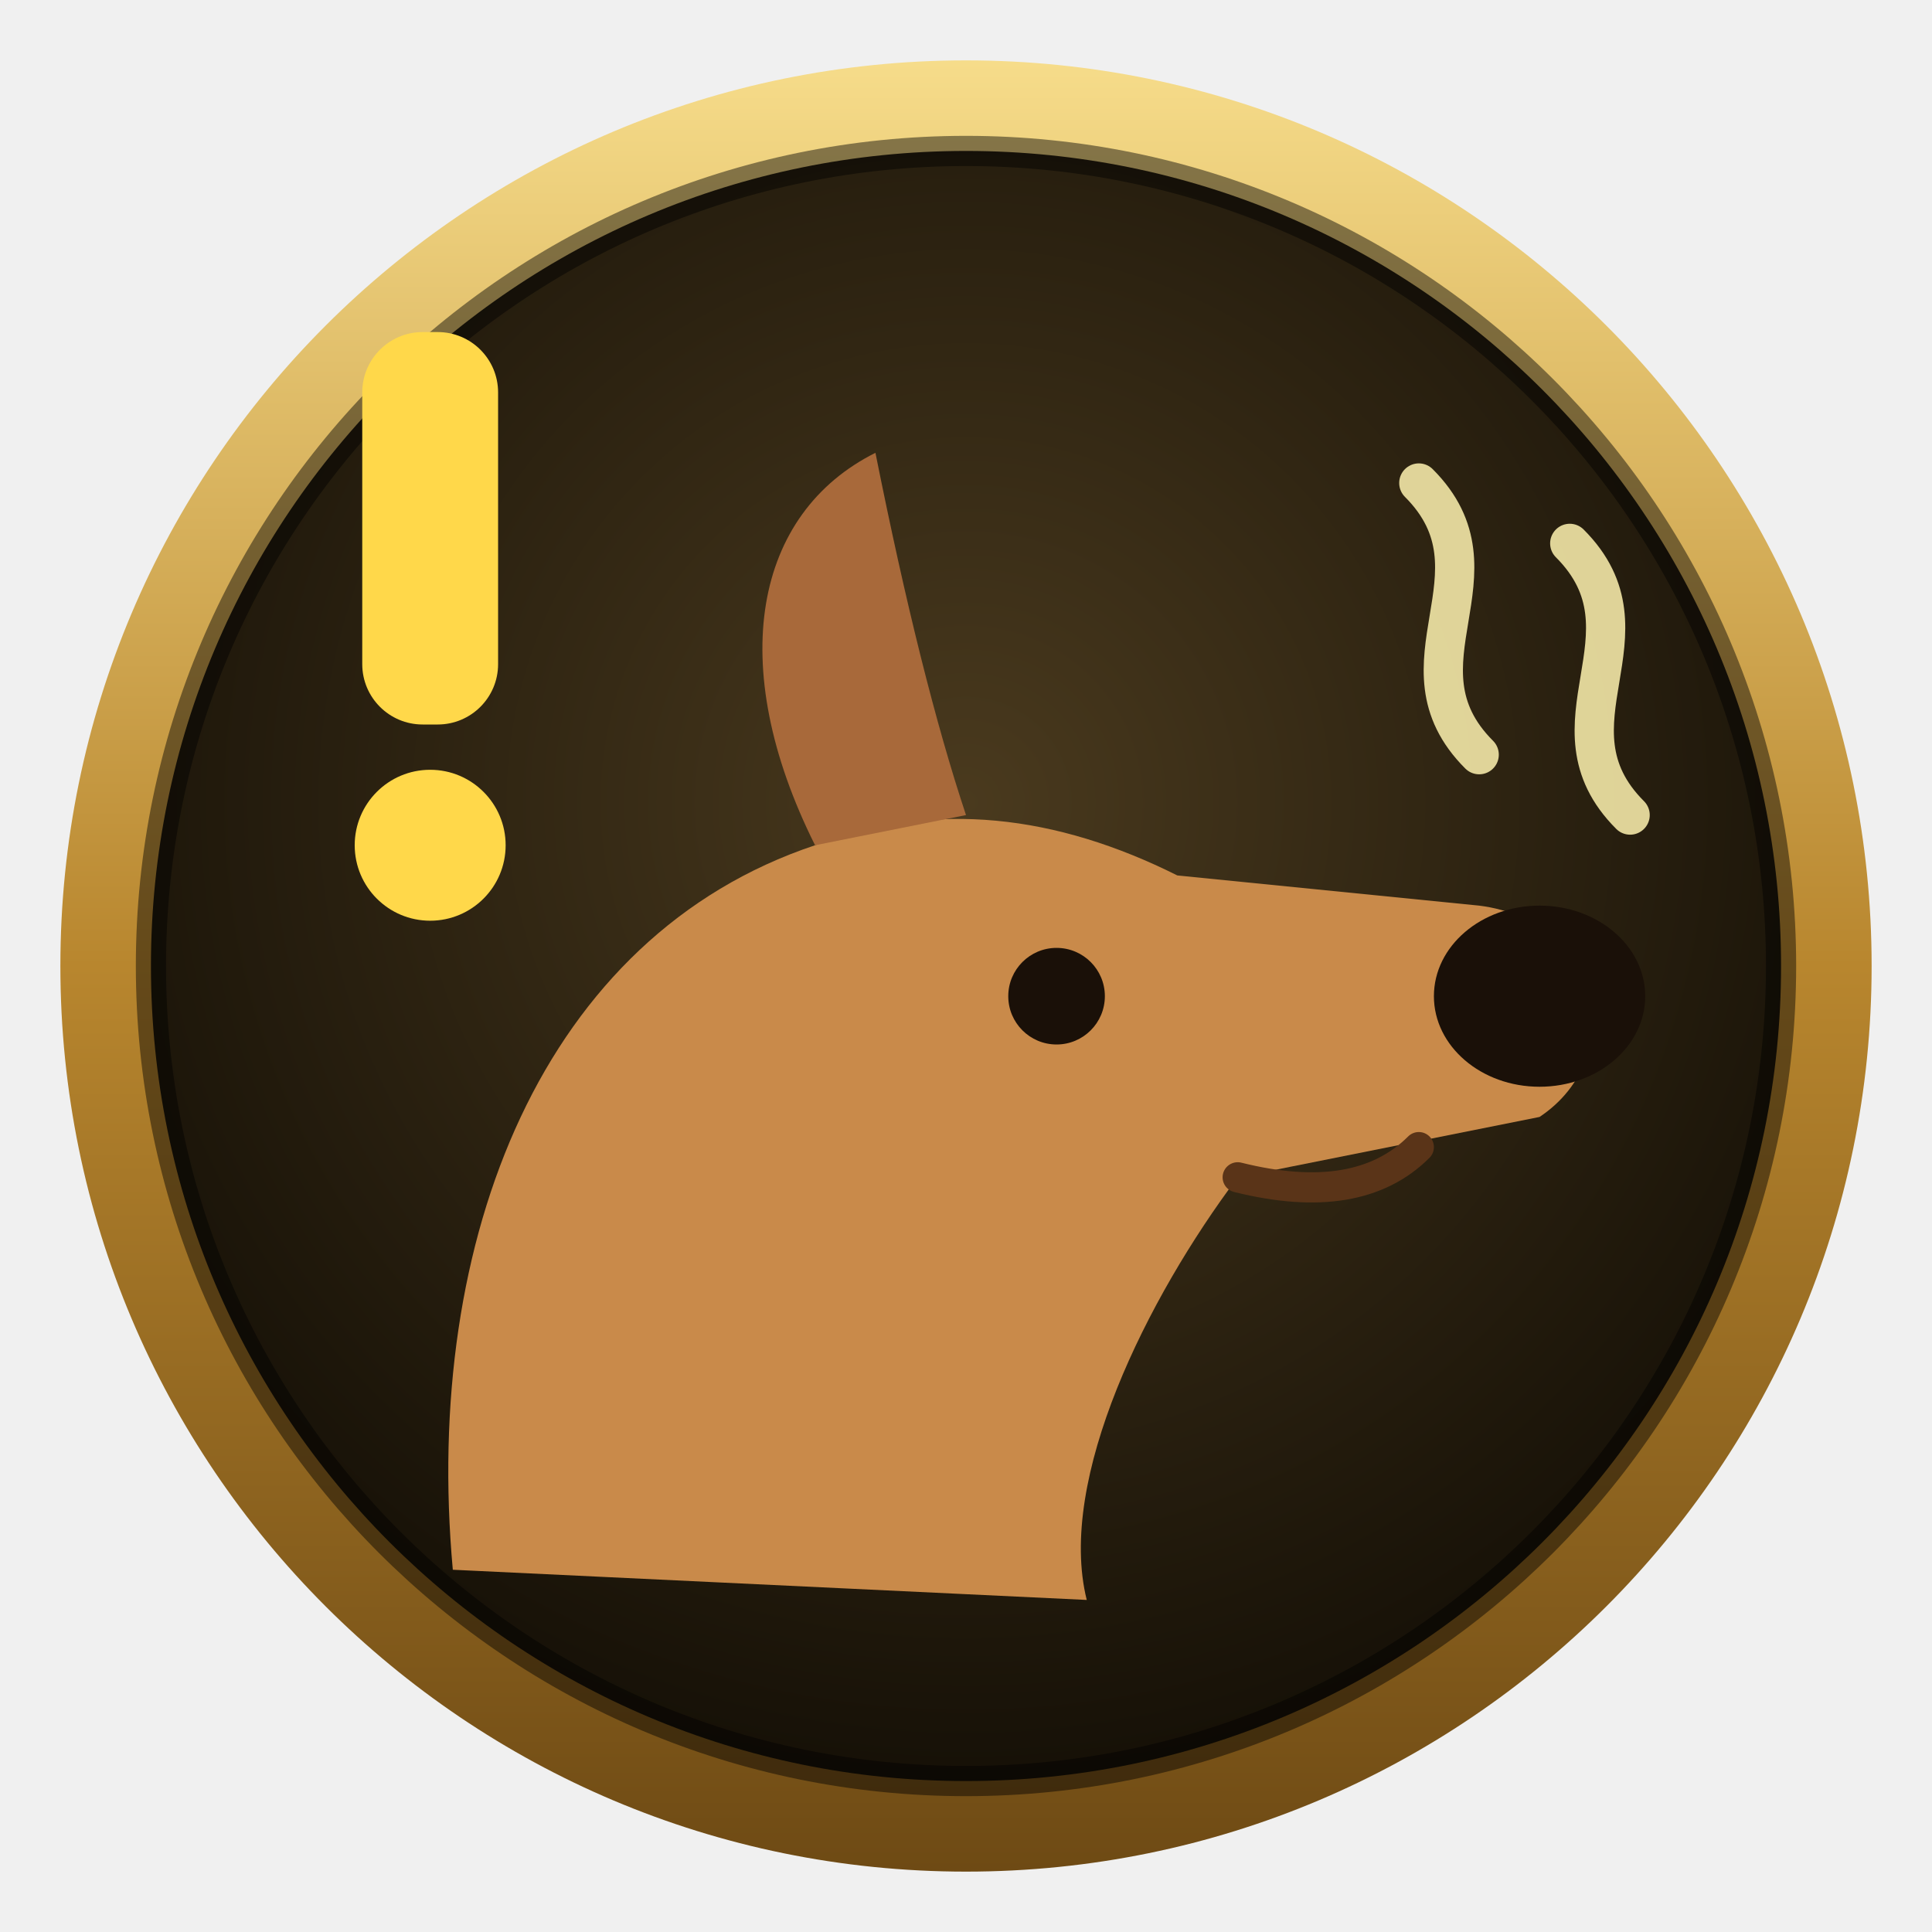
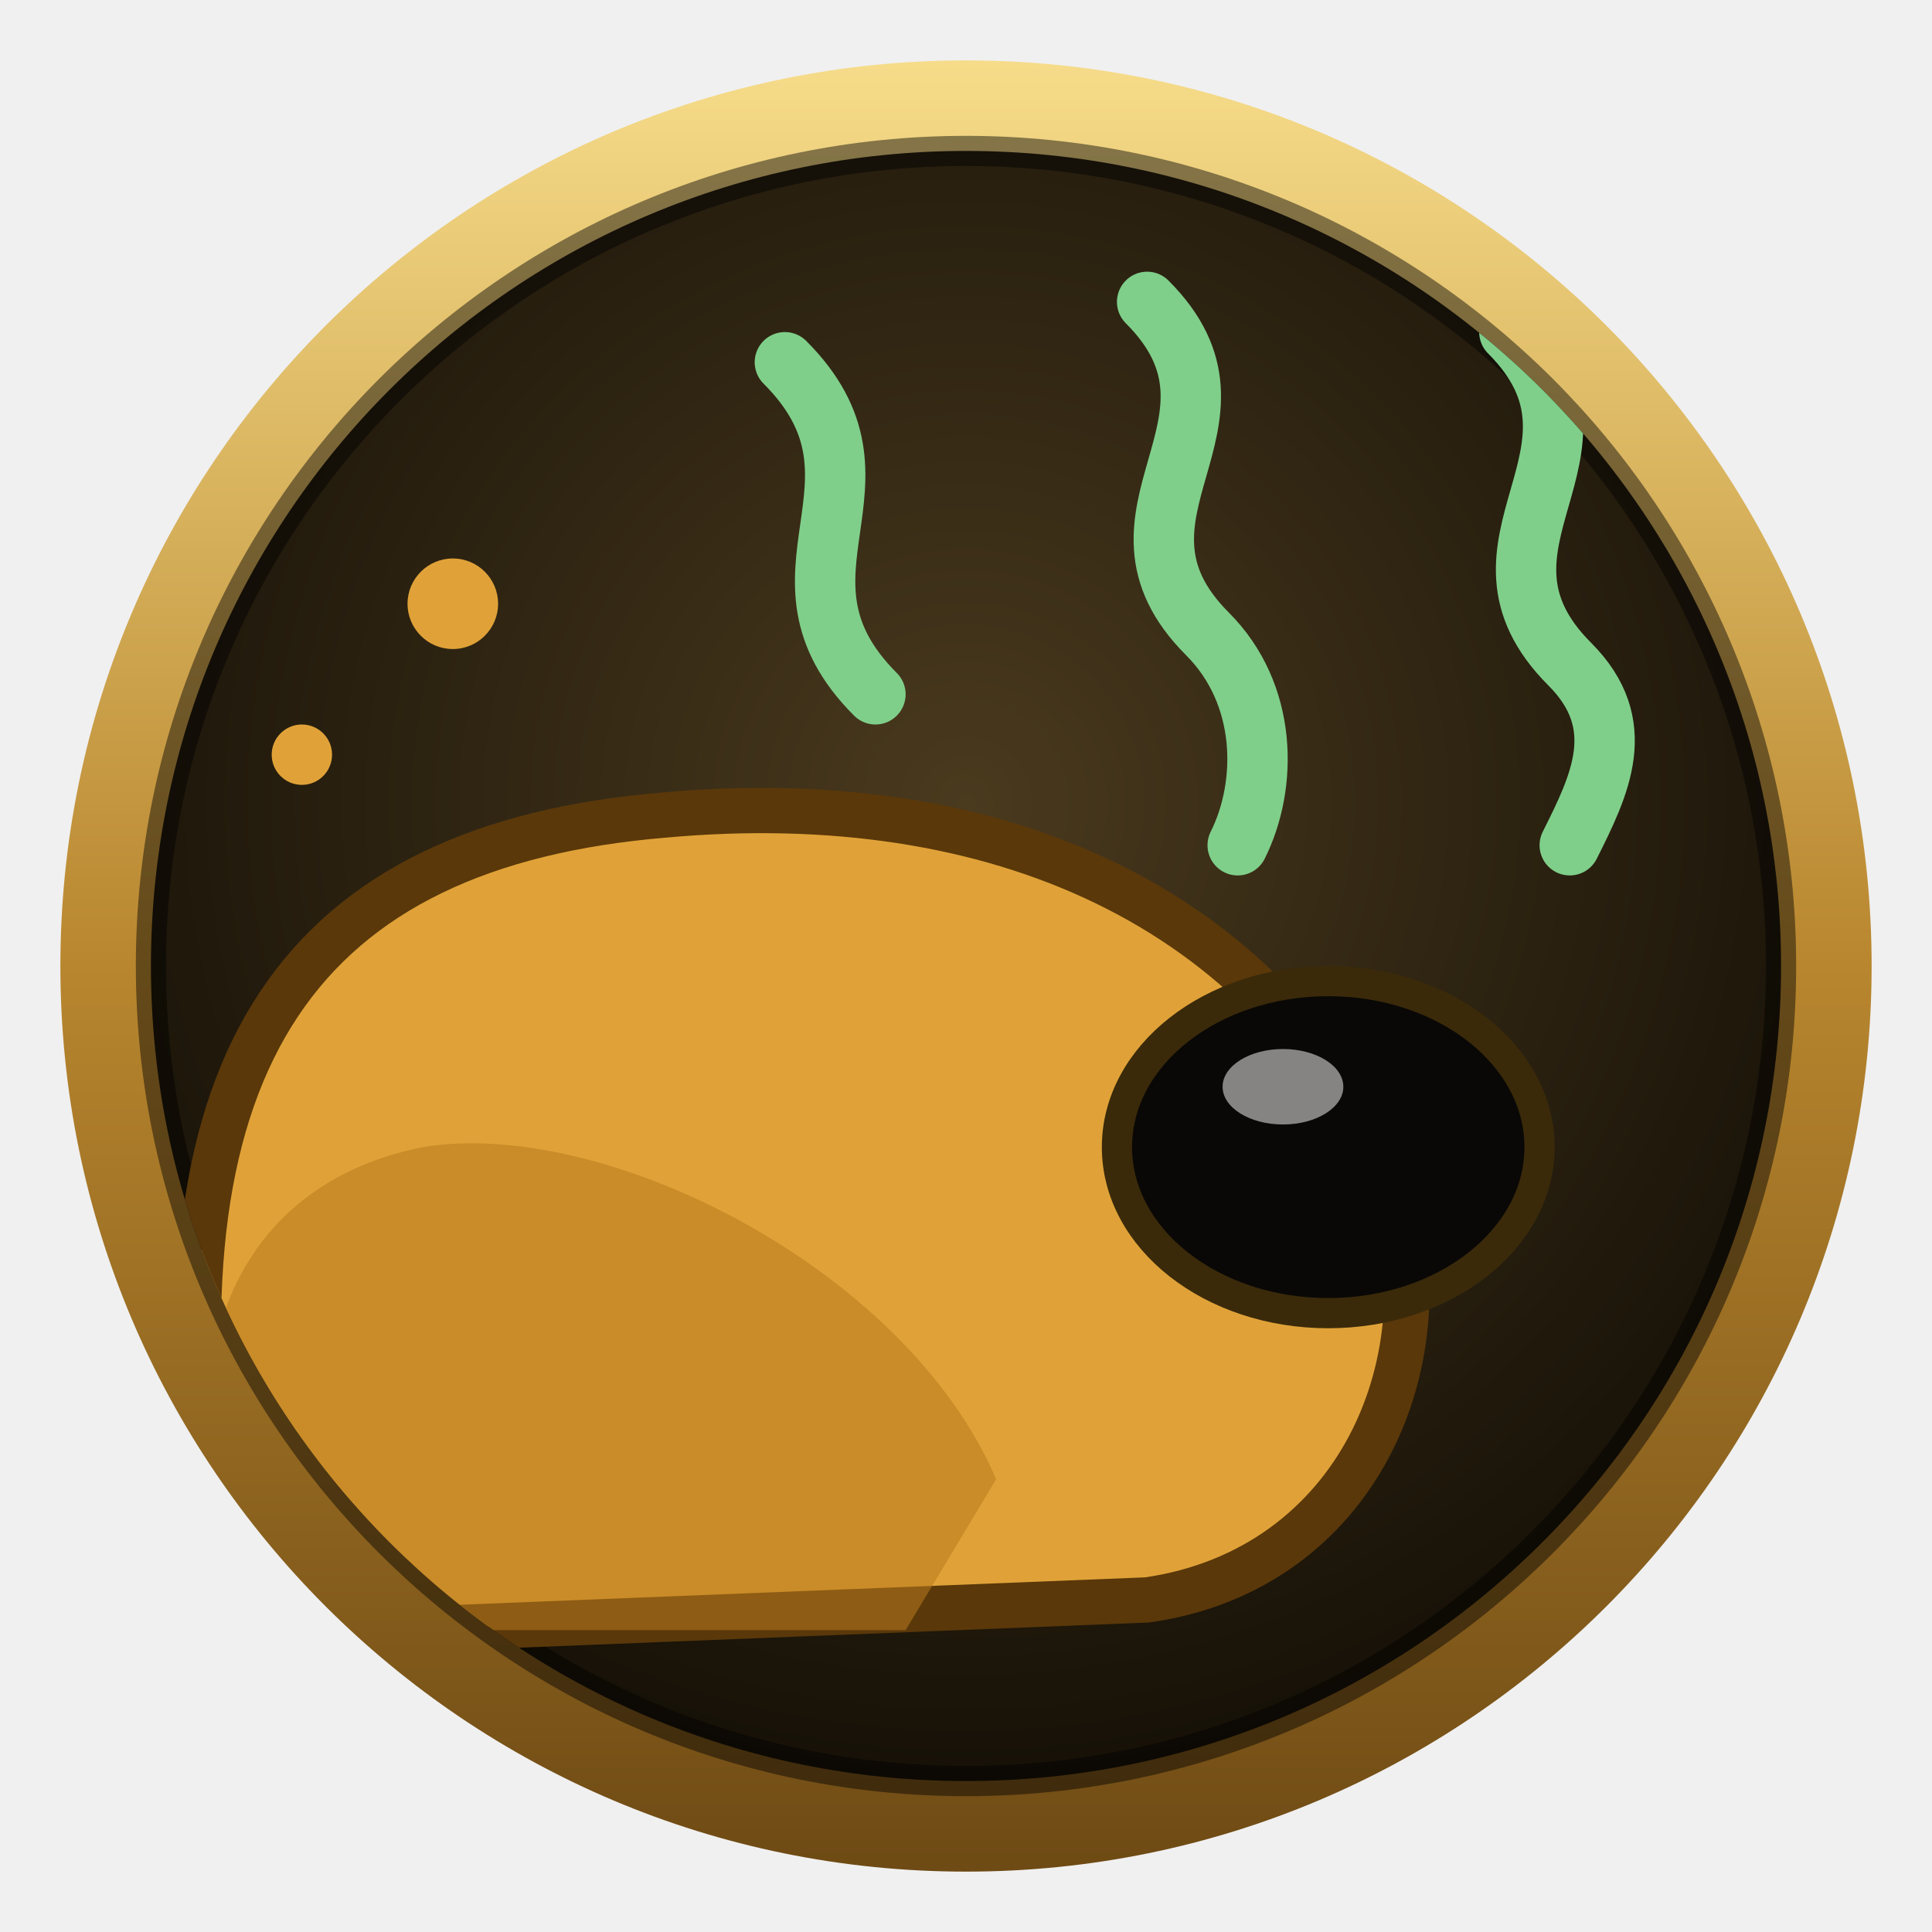
<svg xmlns="http://www.w3.org/2000/svg" width="128" height="128" viewBox="0 0 128 128">
  <defs>
    <radialGradient id="bg" cx="50%" cy="40%" r="62%">
      <stop offset="0" stop-color="#4a3a1e" />
      <stop offset="1" stop-color="#140f06" />
    </radialGradient>
    <linearGradient id="rim" x1="0" y1="0" x2="0" y2="1">
      <stop offset="0" stop-color="#f6dc8a" />
      <stop offset="0.5" stop-color="#b8862e" />
      <stop offset="1" stop-color="#6e4a14" />
    </linearGradient>
-     <radialGradient id="glow" cx="50%" cy="50%" r="50%">
-       <stop offset="0" stop-color="#ffffff" stop-opacity="0.55" />
-       <stop offset="1" stop-color="#ffffff" stop-opacity="0" />
-     </radialGradient>
+     <clipPath id="cut">
+       <circle cx="64" cy="64" r="54" />
+     </clipPath>
  </defs>
  <circle cx="64" cy="64" r="60" fill="url(#rim)" />
  <circle cx="64" cy="64" r="54" fill="url(#bg)" />
  <circle cx="64" cy="64" r="54" fill="none" stroke="#000" stroke-opacity="0.45" stroke-width="2" />
-   <path d="M30 104 C28 82 36 62 54 56 C62 53 70 54 78 58 L98 60 C106 61 108 70 102 74 L82 78 C76 86 70 98 72 106 Z" fill="#c98a4a" />
-   <path d="M54 56 C48 44 50 34 58 30 C60 40 62 48 64 54 Z" fill="#a8693a" />
-   <ellipse cx="102" cy="66" rx="7" ry="6" fill="#1a1008" />
-   <circle cx="70" cy="66" r="3.2" fill="#1a1008" />
-   <path d="M82 78 Q90 80 94 76" fill="none" stroke="#5a3418" stroke-width="2" stroke-linecap="round" />
-   <g fill="none" stroke="#fff3b0" stroke-width="2.6" stroke-linecap="round" stroke-opacity="0.85">
-     <path d="M108 54 C102 48 110 42 104 36" />
-     <path d="M98 50 C92 44 100 38 94 32" />
+   <g clip-path="url(#cut)">
+     <path d="M14 100 C10 70 20 56 44 54 C66 52 84 60 92 78 C96 90 90 104 76 106 L26 108 Z" fill="#e0a238" stroke="#5a380a" stroke-width="3" stroke-linejoin="round" />
+     <path d="M14 100 C12 86 18 78 28 76 C40 74 60 84 66 98 L60 108 L22 108 Z" fill="#b87a1c" fill-opacity="0.55" />
+     <ellipse cx="88" cy="76" rx="14" ry="11" fill="#0a0806" stroke="#3a2a0a" stroke-width="2" />
+     <ellipse cx="85" cy="72" rx="4" ry="2.5" fill="#fff" fill-opacity="0.5" />
+     <g fill="none" stroke="#7fcf8a" stroke-width="4" stroke-linecap="round">
+       <path d="M100 22 C108 30 96 36 104 44 C108 48 106 52 104 56" />
+       <path d="M76 20 C84 28 72 34 80 42 C84 46 84 52 82 56" />
+       <path d="M52 24 C60 32 50 38 58 46" />
+     </g>
+     <g fill="#e0a238">
+       <circle cx="30" cy="40" r="3" />
+       <circle cx="20" cy="50" r="2" />
+     </g>
  </g>
-   <rect x="24" y="22" width="9" height="26" rx="4" fill="#ffd84a" />
-   <circle cx="28.5" cy="56" r="5" fill="#ffd84a" />
</svg>
